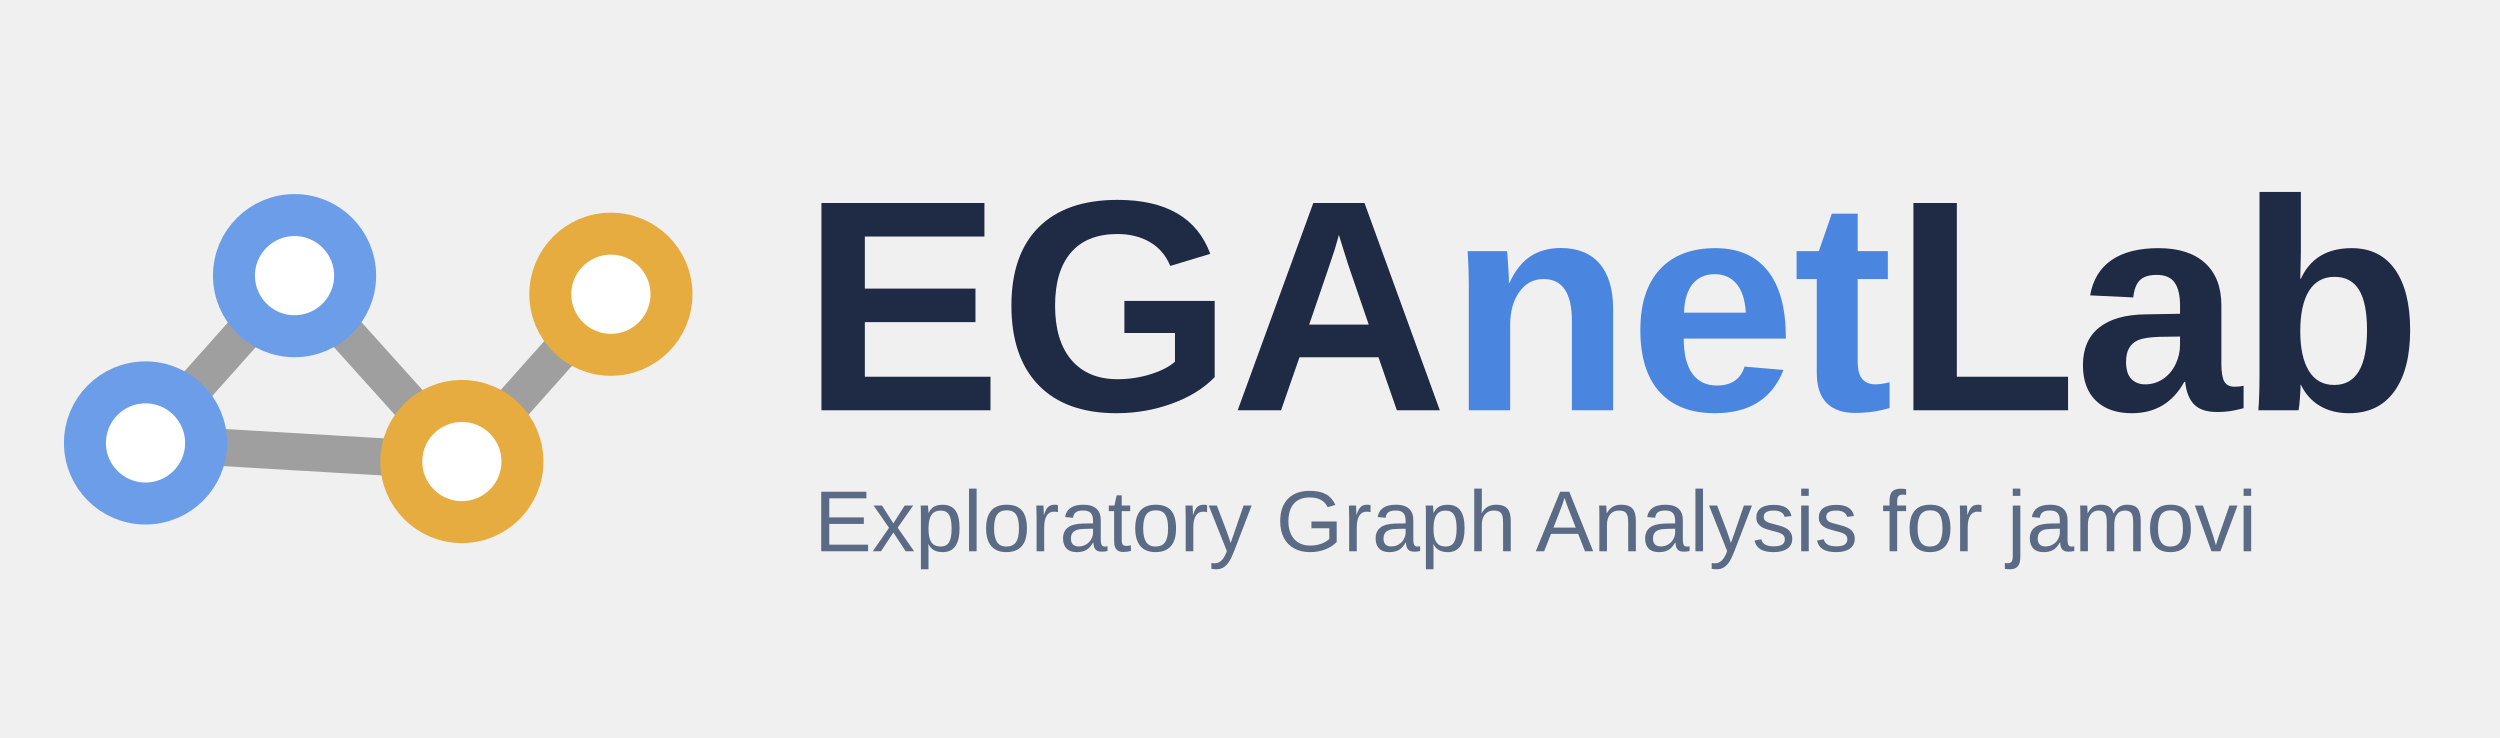
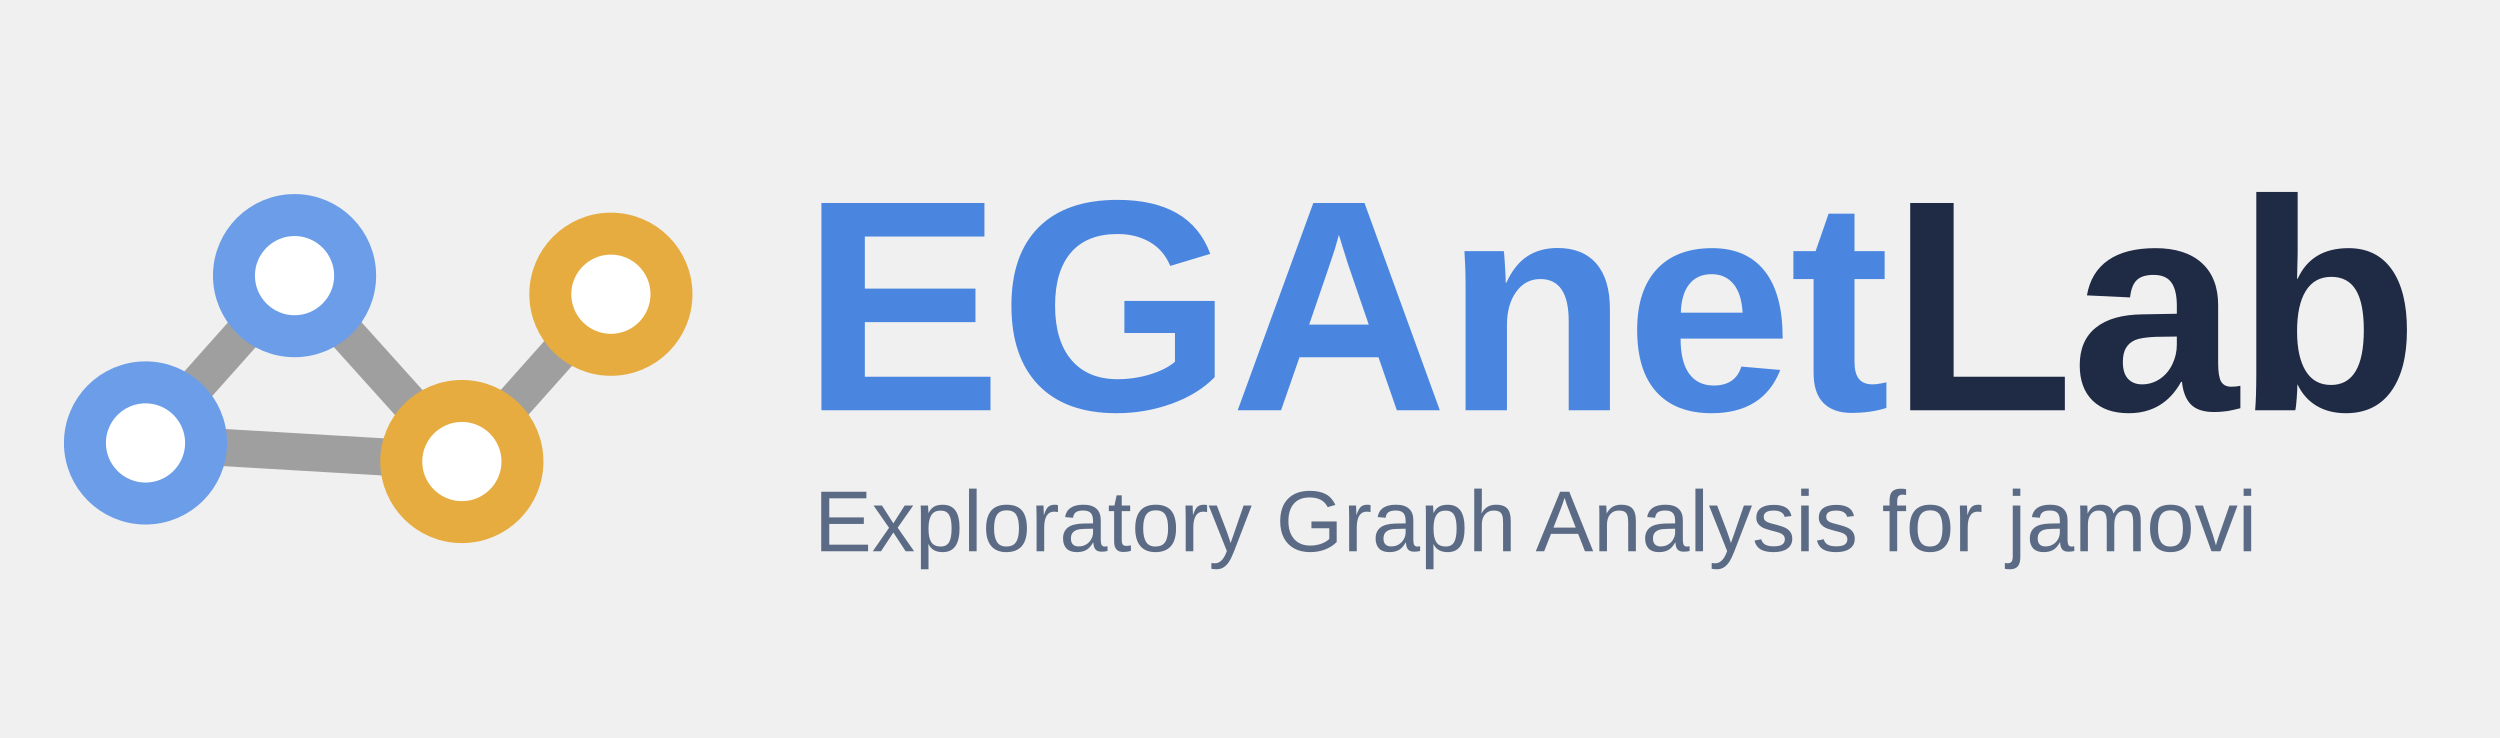
<svg xmlns="http://www.w3.org/2000/svg" viewBox="0 0 780 230" width="780" height="230" role="img" aria-label="EGAnetLab">
  <line x1="45.4" y1="138.2" x2="91.9" y2="86.0" stroke="#9F9F9F" stroke-width="11.6" stroke-linecap="round" />
  <line x1="91.9" y1="86.0" x2="144.1" y2="144.0" stroke="#9F9F9F" stroke-width="11.6" stroke-linecap="round" />
  <line x1="144.1" y1="144.0" x2="190.6" y2="91.8" stroke="#9F9F9F" stroke-width="11.6" stroke-linecap="round" />
  <line x1="45.4" y1="138.2" x2="144.1" y2="144.0" stroke="#9F9F9F" stroke-width="11.6" stroke-linecap="round" />
  <circle cx="45.4" cy="138.2" r="18.9" fill="#FFFFFF" stroke="#6B9DE8" stroke-width="13.1" />
  <circle cx="91.9" cy="86.0" r="18.9" fill="#FFFFFF" stroke="#6B9DE8" stroke-width="13.1" />
  <circle cx="144.1" cy="144.0" r="18.9" fill="#FFFFFF" stroke="#E6AC40" stroke-width="13.1" />
  <circle cx="190.6" cy="91.8" r="18.9" fill="#FFFFFF" stroke="#E6AC40" stroke-width="13.1" />
-   <text x="250" y="128" font-family="Segoe UI, Helvetica Neue, Arial, sans-serif" font-size="94" font-weight="700" textLength="520" lengthAdjust="spacing" fill="#1F2A44" letter-spacing="-1">EGA<tspan fill="#4A86E0">net</tspan>Lab</text>
+   <text x="250" y="128" font-family="Segoe UI, Helvetica Neue, Arial, sans-serif" font-size="94" font-weight="700" textLength="520" lengthAdjust="spacing" fill="#1F2A44" letter-spacing="-1">
+     <tspan fill="#4A86E0">EGAnet</tspan>Lab</text>
  <text x="254" y="172" font-family="Segoe UI, Helvetica Neue, Arial, sans-serif" font-size="27" fill="#5B6B85" textLength="514" lengthAdjust="spacing">Exploratory Graph Analysis for jamovi</text>
</svg>
